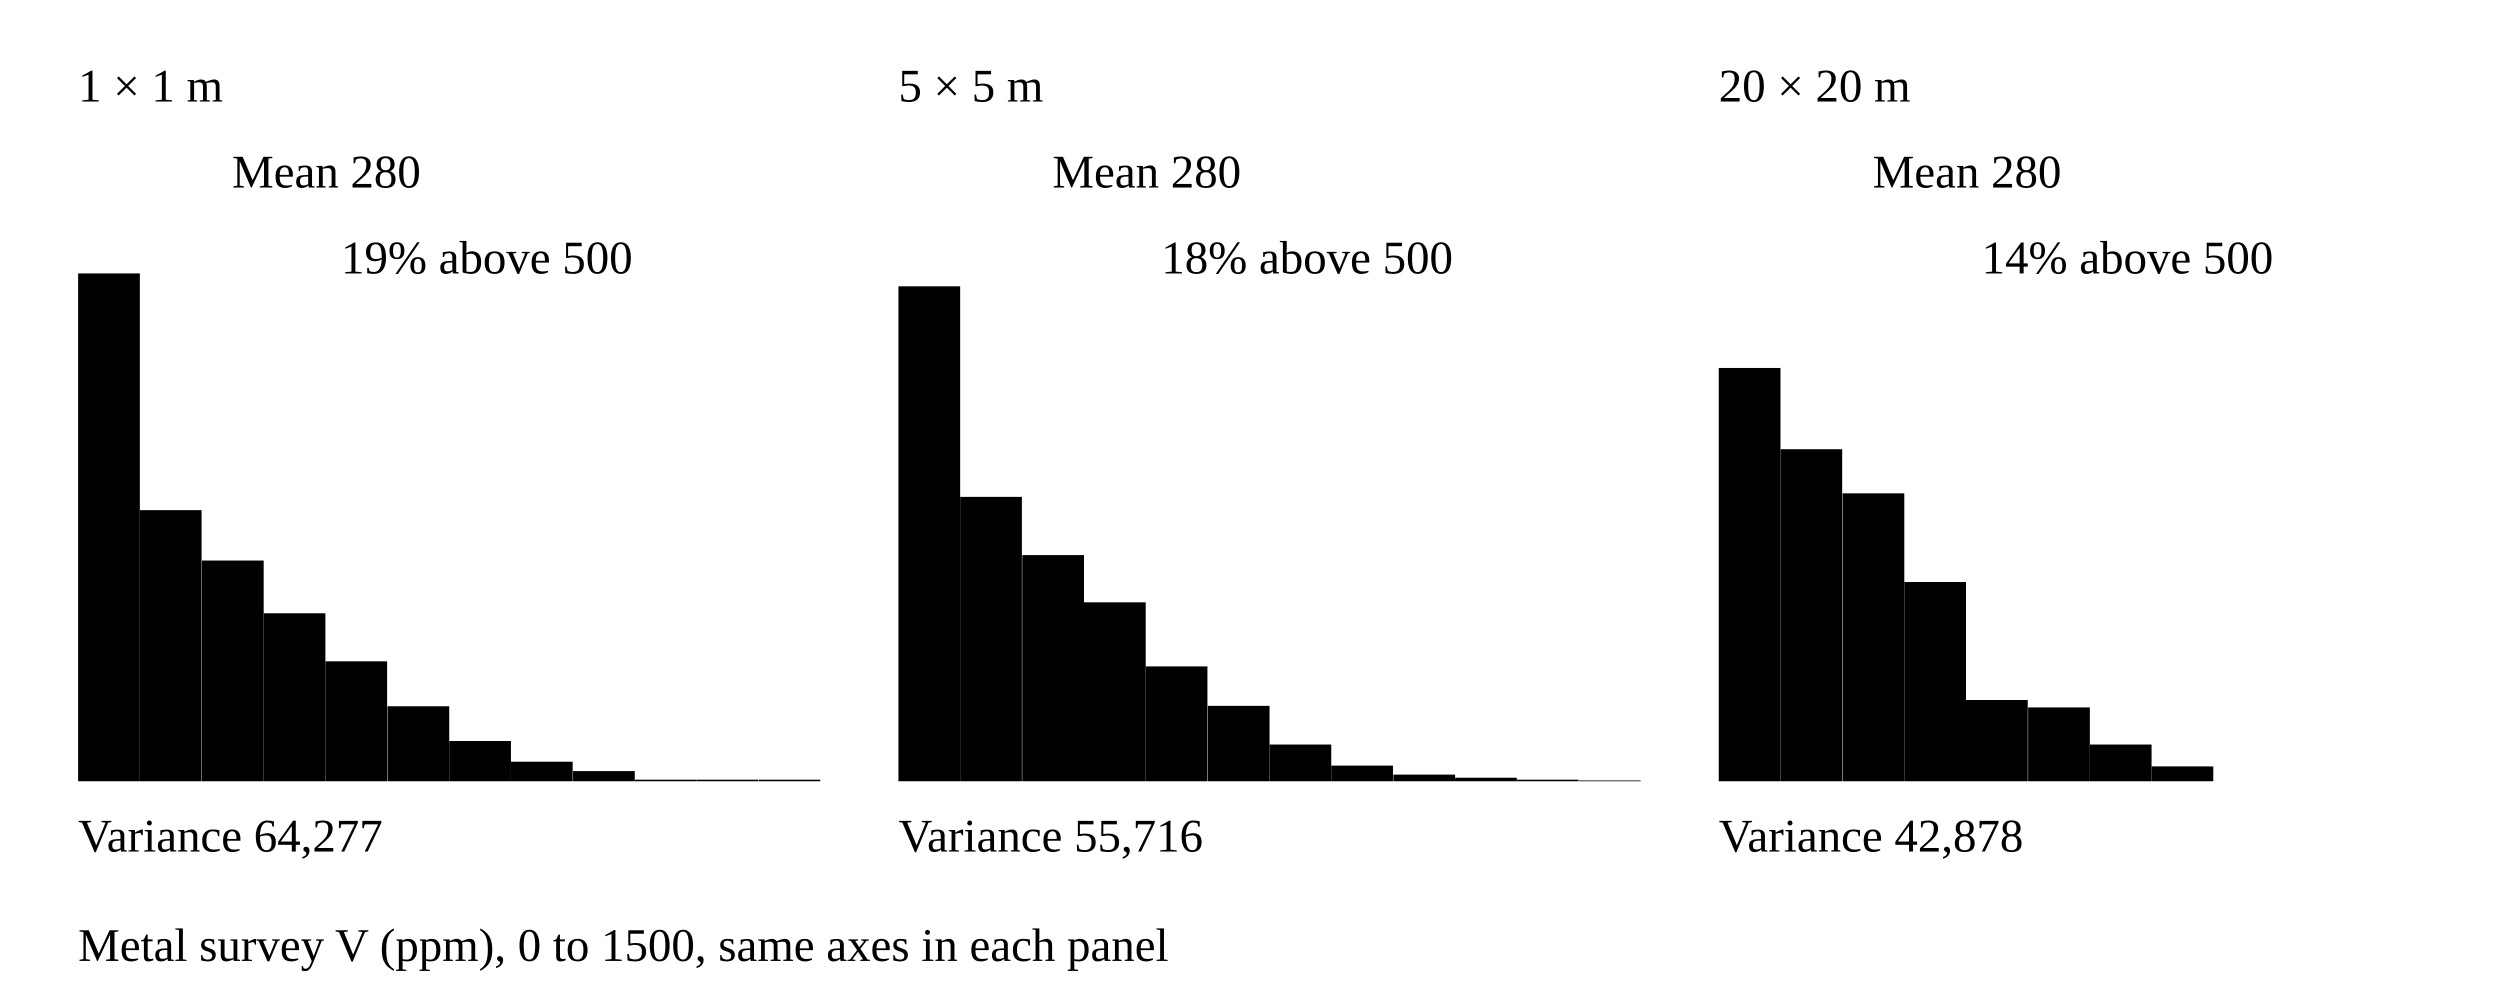
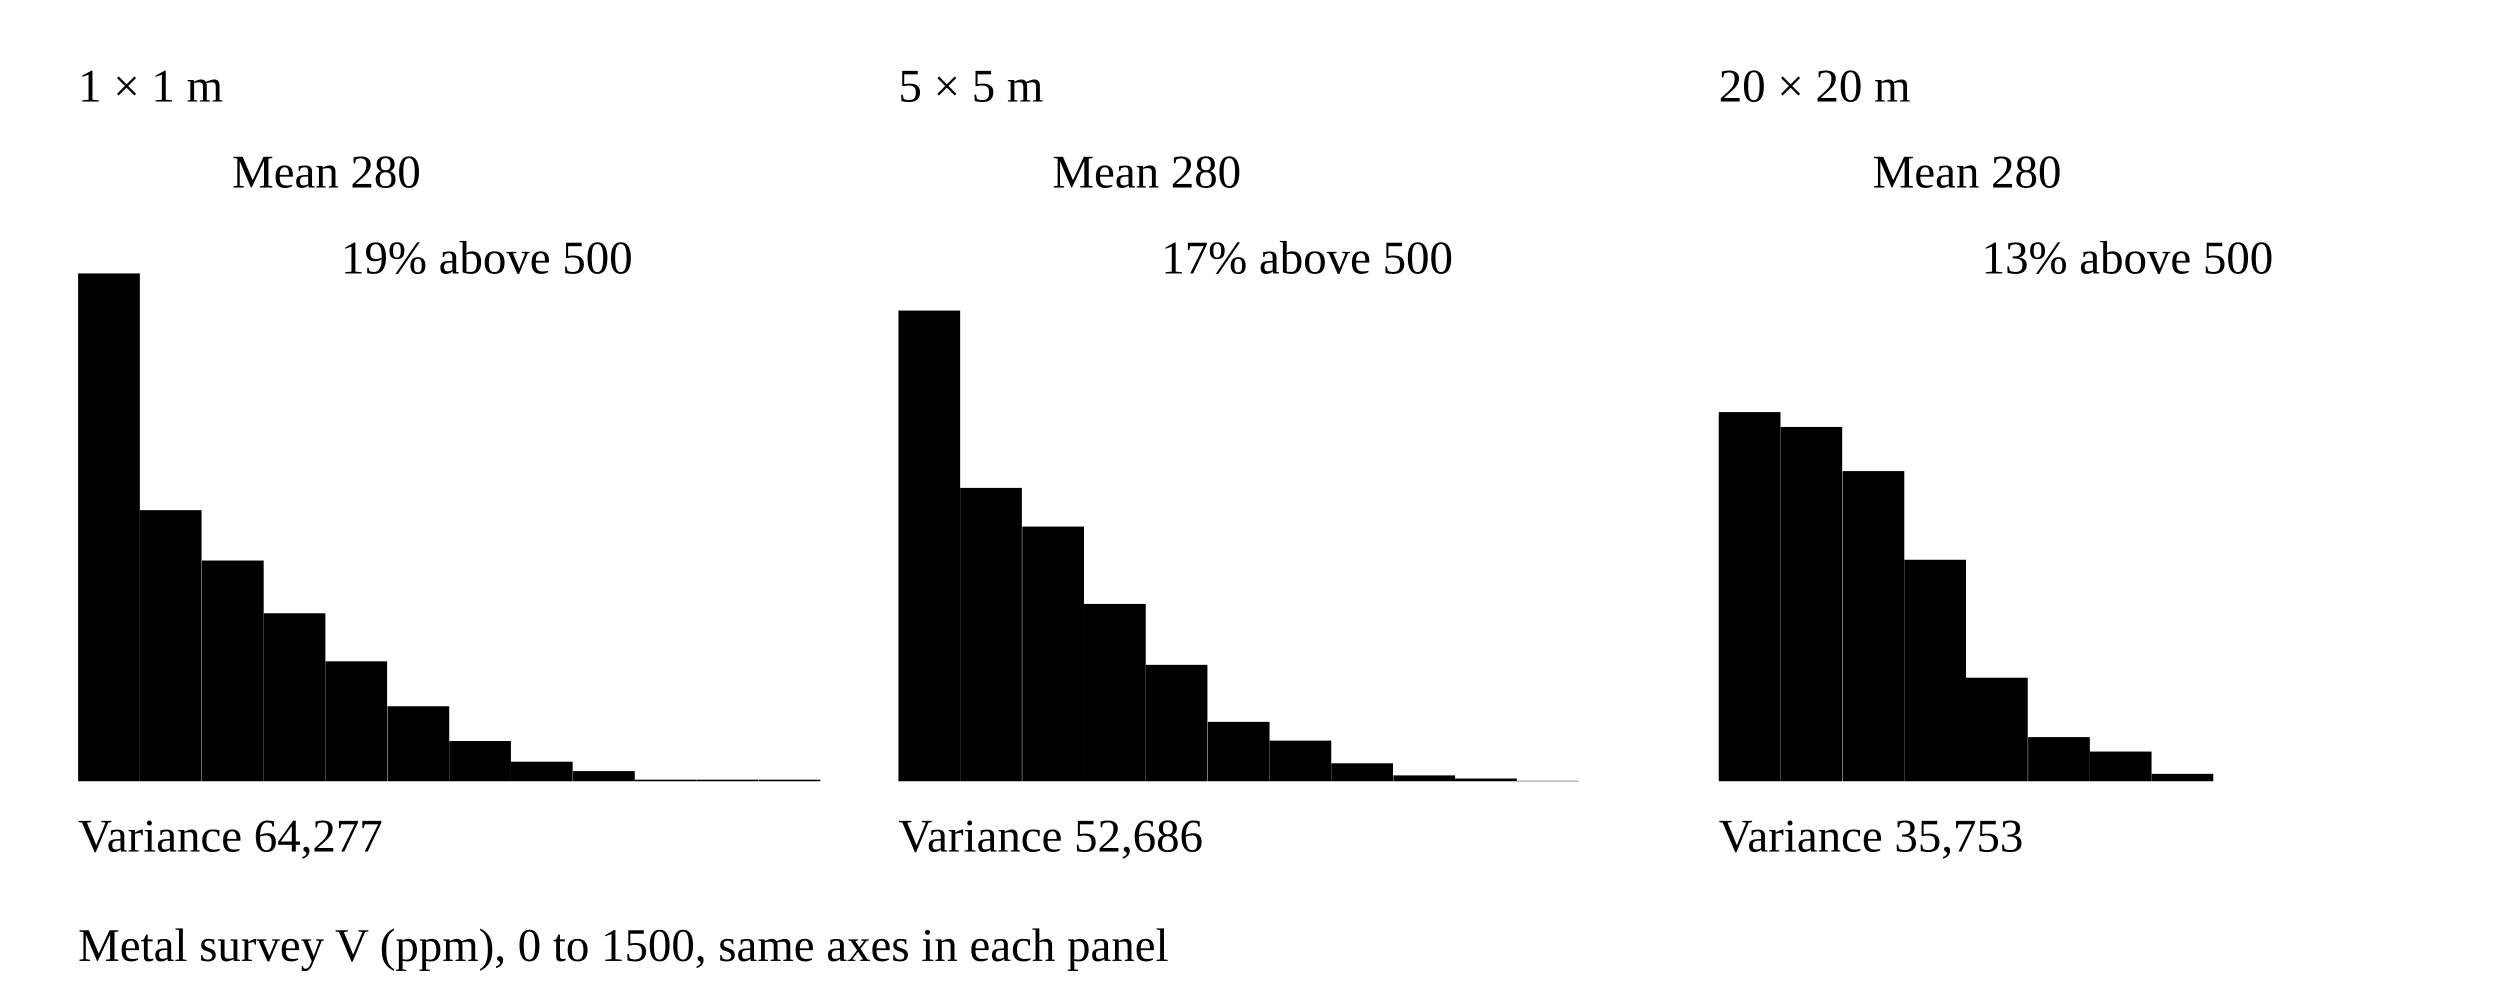
<svg class="bt-svg" viewBox="0 0 640 256" role="img" aria-labelledby="l01-volume-variance-t">
  <line class="s-grid" x1="20" y1="200" x2="210" y2="200" stroke-width="1.5" />
  <rect class="f-night-soft s-night a-grow" style="--d:0.00s" stroke-width=".8" x="20" y="70" width="15.8" height="130" />
  <rect class="f-night-soft s-night a-grow" style="--d:0.03s" stroke-width=".8" x="35.8" y="130.6" width="15.8" height="69.4" />
  <rect class="f-night-soft s-night a-grow" style="--d:0.06s" stroke-width=".8" x="51.7" y="143.5" width="15.8" height="56.5" />
  <rect class="f-night-soft s-night a-grow" style="--d:0.09s" stroke-width=".8" x="67.5" y="157" width="15.8" height="43" />
  <rect class="f-night-soft s-night a-grow" style="--d:0.12s" stroke-width=".8" x="83.3" y="169.3" width="15.8" height="30.7" />
  <rect class="f-night-soft s-night a-grow" style="--d:0.15s" stroke-width=".8" x="99.2" y="180.8" width="15.8" height="19.2" />
  <rect class="f-night-soft s-night a-grow" style="--d:0.18s" stroke-width=".8" x="115" y="189.7" width="15.8" height="10.3" />
  <rect class="f-night-soft s-night a-grow" style="--d:0.21s" stroke-width=".8" x="130.8" y="195" width="15.8" height="5" />
  <rect class="f-night-soft s-night a-grow" style="--d:0.24s" stroke-width=".8" x="146.7" y="197.4" width="15.8" height="2.6" />
  <rect class="f-night-soft s-night a-grow" style="--d:0.27s" stroke-width=".8" x="162.5" y="199.6" width="15.8" height="0.4" />
  <rect class="f-night-soft s-night a-grow" style="--d:0.30s" stroke-width=".8" x="178.3" y="199.6" width="15.8" height="0.4" />
  <rect class="f-night-soft s-night a-grow" style="--d:0.33s" stroke-width=".8" x="194.2" y="199.6" width="15.8" height="0.4" />
  <line class="s-ember a-fade" style="--d:0.5s" x1="55.4" y1="40" x2="55.4" y2="200" stroke-width="2" />
  <line class="s-muted dash" x1="83.3" y1="60" x2="83.3" y2="200" stroke-width="1" />
  <text x="20" y="26">1 × 1 m</text>
  <text x="87.3" y="70" class="small">19% above 500</text>
  <text x="20" y="218" class="small">Variance 64,277</text>
  <text x="59.4" y="48" class="small">Mean 280</text>
  <line class="s-grid" x1="230" y1="200" x2="420" y2="200" stroke-width="1.5" />
-   <rect class="f-night-soft s-night a-grow" style="--d:0.40s" stroke-width=".8" x="230" y="73.3" width="15.8" height="126.7" />
-   <rect class="f-night-soft s-night a-grow" style="--d:0.43s" stroke-width=".8" x="245.8" y="127.2" width="15.8" height="72.8" />
-   <rect class="f-night-soft s-night a-grow" style="--d:0.46s" stroke-width=".8" x="261.7" y="142.1" width="15.8" height="57.9" />
-   <rect class="f-night-soft s-night a-grow" style="--d:0.49s" stroke-width=".8" x="277.5" y="154.2" width="15.8" height="45.8" />
-   <rect class="f-night-soft s-night a-grow" style="--d:0.52s" stroke-width=".8" x="293.3" y="170.6" width="15.8" height="29.4" />
-   <rect class="f-night-soft s-night a-grow" style="--d:0.55s" stroke-width=".8" x="309.2" y="180.7" width="15.8" height="19.3" />
-   <rect class="f-night-soft s-night a-grow" style="--d:0.58s" stroke-width=".8" x="325" y="190.6" width="15.8" height="9.4" />
-   <rect class="f-night-soft s-night a-grow" style="--d:0.61s" stroke-width=".8" x="340.8" y="196" width="15.8" height="4" />
-   <rect class="f-night-soft s-night a-grow" style="--d:0.64s" stroke-width=".8" x="356.7" y="198.3" width="15.8" height="1.7" />
-   <rect class="f-night-soft s-night a-grow" style="--d:0.67s" stroke-width=".8" x="372.5" y="199.1" width="15.8" height="0.9" />
-   <rect class="f-night-soft s-night a-grow" style="--d:0.70s" stroke-width=".8" x="388.3" y="199.6" width="15.8" height="0.4" />
-   <rect class="f-night-soft s-night a-grow" style="--d:0.73s" stroke-width=".8" x="404.2" y="199.8" width="15.8" height="0.2" />
+   <rect class="f-night-soft s-night a-grow" style="--d:0.40s" stroke-width=".8" x="230" y="79.5" width="15.8" height="120.5" />
+   <rect class="f-night-soft s-night a-grow" style="--d:0.43s" stroke-width=".8" x="245.8" y="124.9" width="15.8" height="75.1" />
+   <rect class="f-night-soft s-night a-grow" style="--d:0.46s" stroke-width=".8" x="261.7" y="134.8" width="15.8" height="65.2" />
+   <rect class="f-night-soft s-night a-grow" style="--d:0.49s" stroke-width=".8" x="277.5" y="154.6" width="15.8" height="45.4" />
+   <rect class="f-night-soft s-night a-grow" style="--d:0.52s" stroke-width=".8" x="293.3" y="170.2" width="15.8" height="29.8" />
+   <rect class="f-night-soft s-night a-grow" style="--d:0.55s" stroke-width=".8" x="309.2" y="184.8" width="15.8" height="15.2" />
+   <rect class="f-night-soft s-night a-grow" style="--d:0.58s" stroke-width=".8" x="325" y="189.6" width="15.8" height="10.4" />
+   <rect class="f-night-soft s-night a-grow" style="--d:0.61s" stroke-width=".8" x="340.8" y="195.4" width="15.8" height="4.6" />
+   <rect class="f-night-soft s-night a-grow" style="--d:0.64s" stroke-width=".8" x="356.7" y="198.5" width="15.8" height="1.5" />
+   <rect class="f-night-soft s-night a-grow" style="--d:0.67s" stroke-width=".8" x="372.5" y="199.3" width="15.8" height="0.7" />
+   <rect class="f-night-soft s-night a-grow" style="--d:0.70s" stroke-width=".8" x="388.3" y="199.9" width="15.8" height="0.1" />
  <line class="s-ember a-fade" style="--d:0.9s" x1="265.4" y1="40" x2="265.4" y2="200" stroke-width="2" />
  <line class="s-muted dash" x1="293.3" y1="60" x2="293.3" y2="200" stroke-width="1" />
  <text x="230" y="26">5 × 5 m</text>
-   <text x="297.3" y="70" class="small">18% above 500</text>
-   <text x="230" y="218" class="small">Variance 55,716</text>
+   <text x="297.3" y="70" class="small">17% above 500</text>
+   <text x="230" y="218" class="small">Variance 52,686</text>
  <text x="269.4" y="48" class="small">Mean 280</text>
  <line class="s-grid" x1="440" y1="200" x2="630" y2="200" stroke-width="1.5" />
-   <rect class="f-night-soft s-night a-grow" style="--d:0.80s" stroke-width=".8" x="440" y="94.2" width="15.8" height="105.8" />
-   <rect class="f-night-soft s-night a-grow" style="--d:0.83s" stroke-width=".8" x="455.8" y="115" width="15.8" height="85" />
-   <rect class="f-night-soft s-night a-grow" style="--d:0.86s" stroke-width=".8" x="471.7" y="126.3" width="15.8" height="73.7" />
-   <rect class="f-night-soft s-night a-grow" style="--d:0.89s" stroke-width=".8" x="487.5" y="149" width="15.8" height="51" />
-   <rect class="f-night-soft s-night a-grow" style="--d:0.92s" stroke-width=".8" x="503.3" y="179.2" width="15.8" height="20.8" />
-   <rect class="f-night-soft s-night a-grow" style="--d:0.95s" stroke-width=".8" x="519.2" y="181.1" width="15.8" height="18.9" />
-   <rect class="f-night-soft s-night a-grow" style="--d:0.98s" stroke-width=".8" x="535" y="190.6" width="15.8" height="9.4" />
-   <rect class="f-night-soft s-night a-grow" style="--d:1.01s" stroke-width=".8" x="550.8" y="196.2" width="15.8" height="3.8" />
+   <rect class="f-night-soft s-night a-grow" style="--d:0.80s" stroke-width=".8" x="440" y="105.5" width="15.8" height="94.5" />
+   <rect class="f-night-soft s-night a-grow" style="--d:0.83s" stroke-width=".8" x="455.8" y="109.3" width="15.8" height="90.7" />
+   <rect class="f-night-soft s-night a-grow" style="--d:0.86s" stroke-width=".8" x="471.7" y="120.6" width="15.8" height="79.4" />
+   <rect class="f-night-soft s-night a-grow" style="--d:0.89s" stroke-width=".8" x="487.5" y="143.3" width="15.8" height="56.7" />
+   <rect class="f-night-soft s-night a-grow" style="--d:0.92s" stroke-width=".8" x="503.3" y="173.5" width="15.8" height="26.5" />
+   <rect class="f-night-soft s-night a-grow" style="--d:0.95s" stroke-width=".8" x="519.2" y="188.7" width="15.8" height="11.3" />
+   <rect class="f-night-soft s-night a-grow" style="--d:0.98s" stroke-width=".8" x="535" y="192.4" width="15.8" height="7.6" />
+   <rect class="f-night-soft s-night a-grow" style="--d:1.01s" stroke-width=".8" x="550.8" y="198.1" width="15.8" height="1.9" />
  <line class="s-ember a-fade" style="--d:1.3s" x1="475.4" y1="40" x2="475.4" y2="200" stroke-width="2" />
  <line class="s-muted dash" x1="503.3" y1="60" x2="503.3" y2="200" stroke-width="1" />
  <text x="440" y="26">20 × 20 m</text>
-   <text x="507.3" y="70" class="small">14% above 500</text>
-   <text x="440" y="218" class="small">Variance 42,878</text>
+   <text x="507.3" y="70" class="small">13% above 500</text>
+   <text x="440" y="218" class="small">Variance 35,753</text>
  <text x="479.4" y="48" class="small">Mean 280</text>
  <text x="20" y="246" class="small">Metal survey V (ppm), 0 to 1500, same axes in each panel</text>
</svg>
